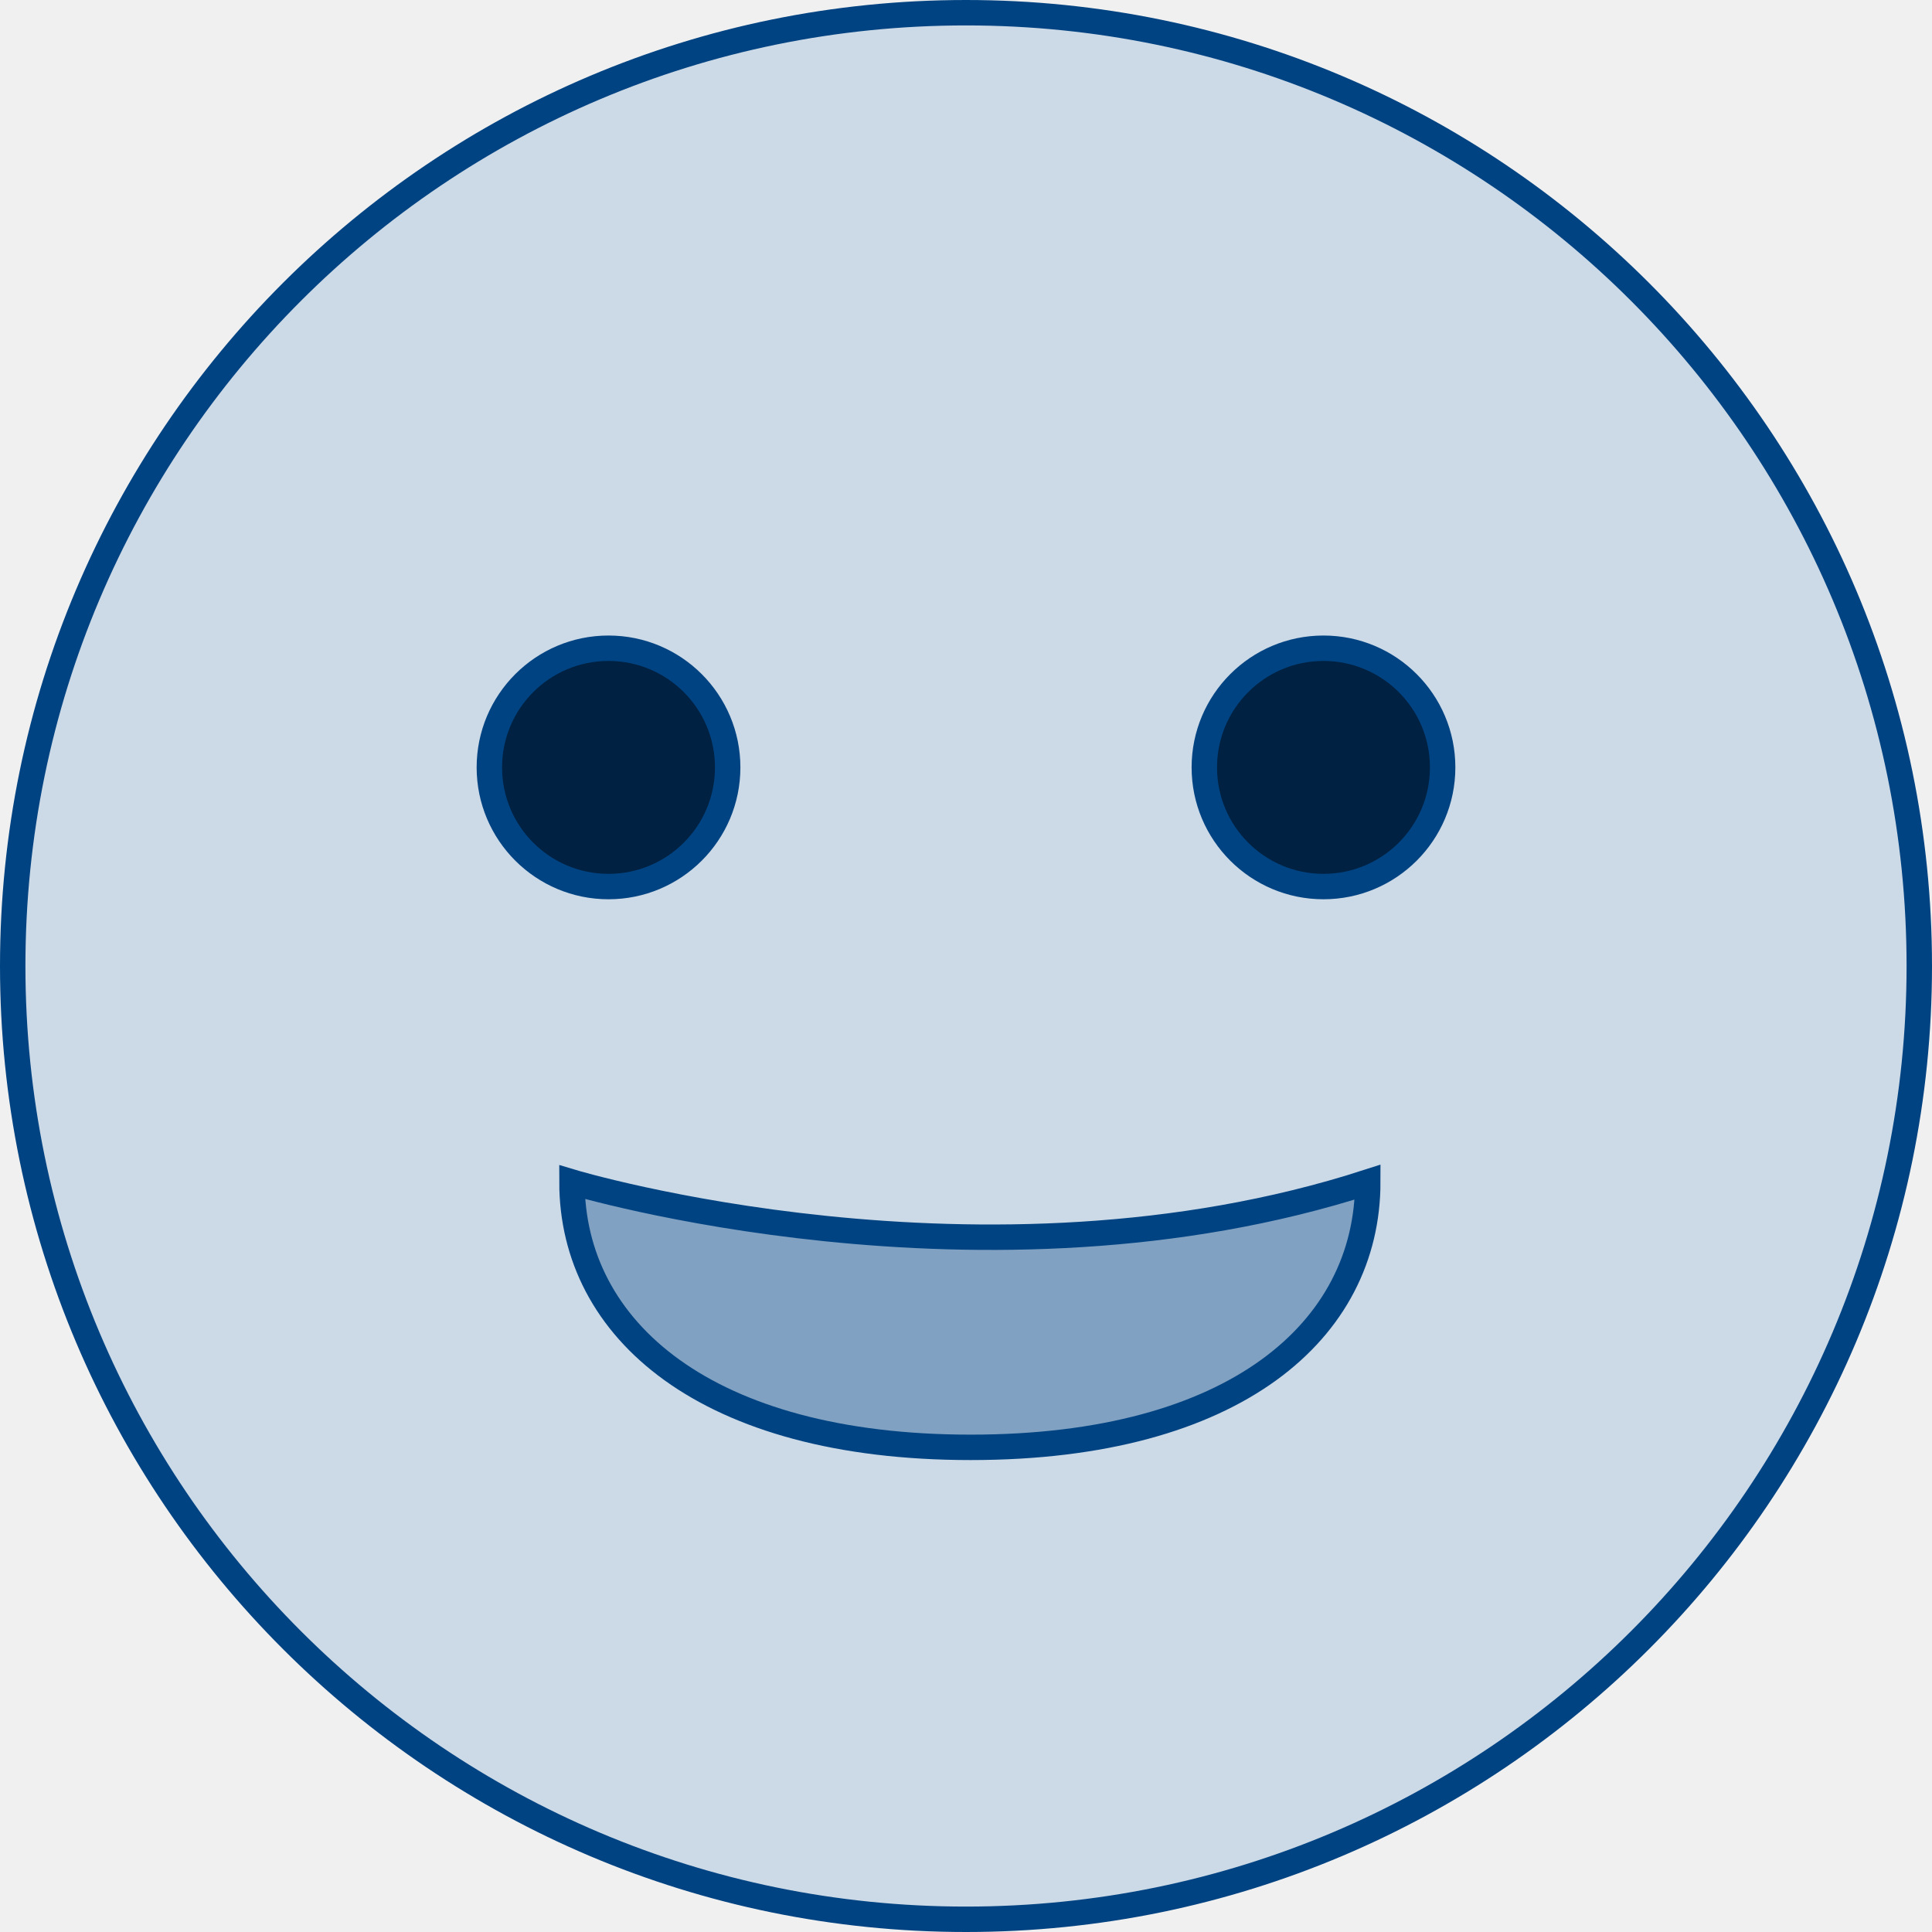
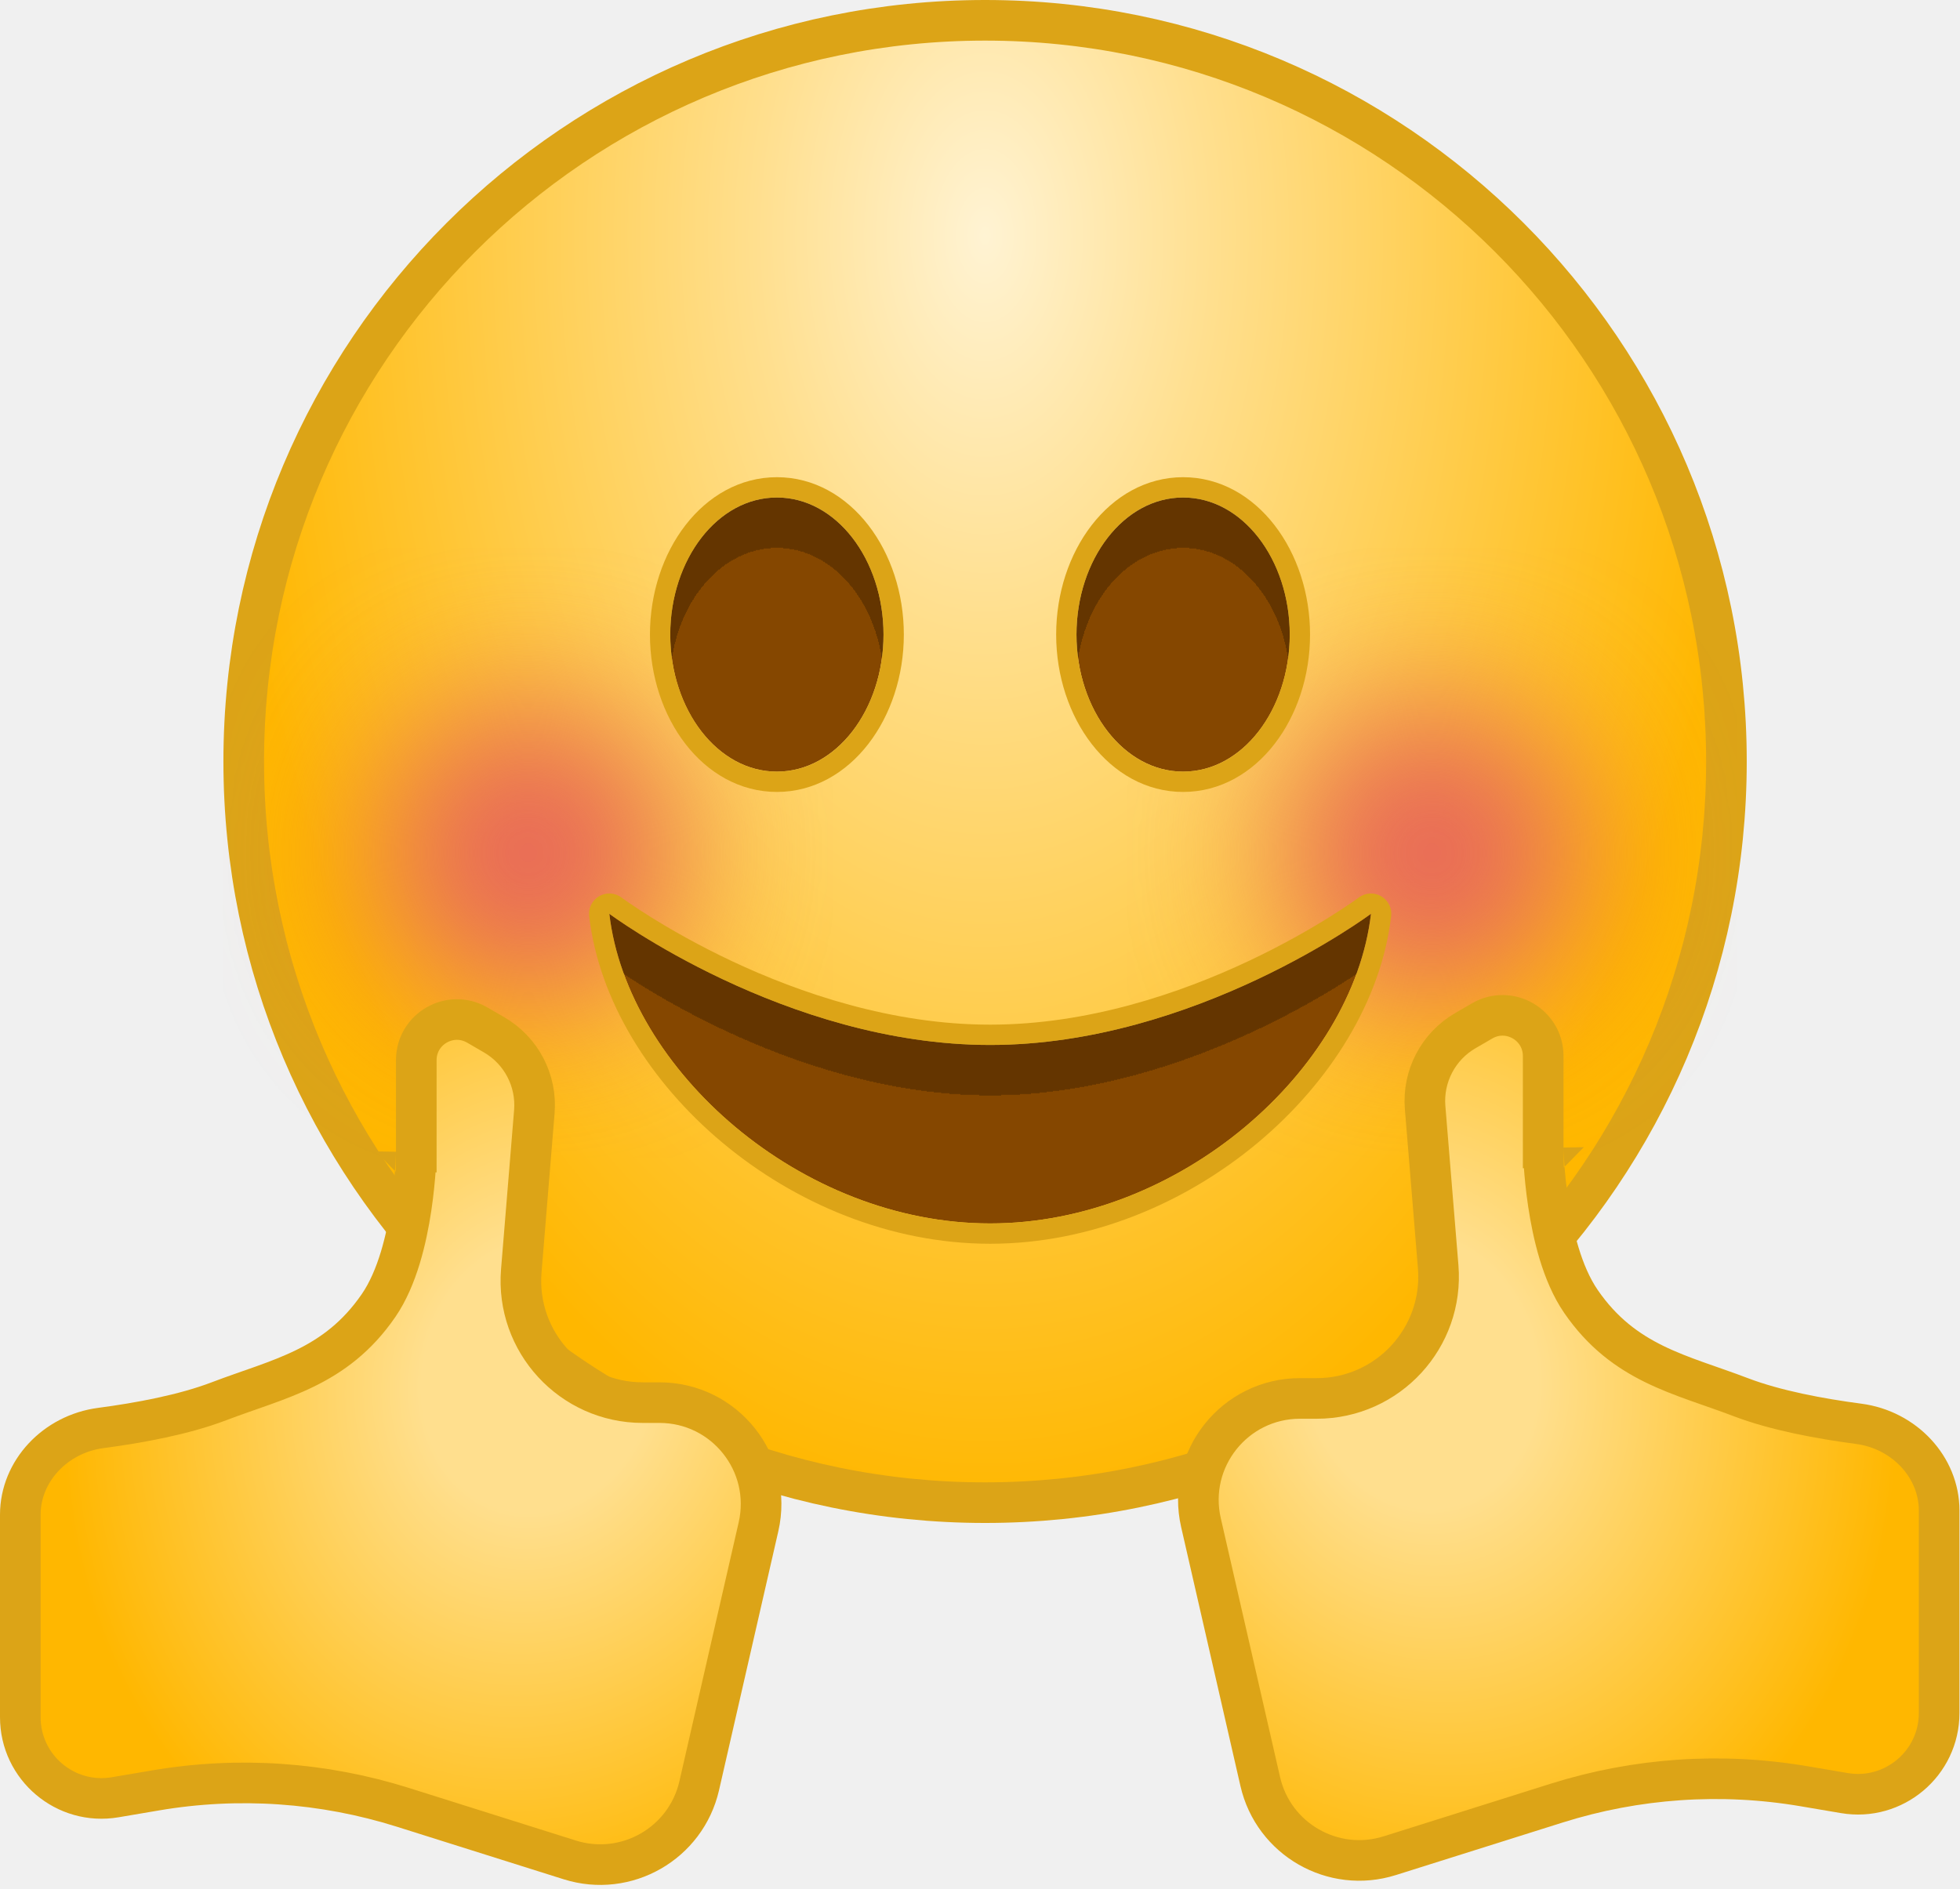
- <svg xmlns="http://www.w3.org/2000/svg" width="152" height="152" viewBox="0 0 152 152" fill="none">
-   <path d="M76 151C117.421 151 151 117.421 151 76C151 34.579 117.421 1 76 1C34.579 1 1 34.579 1 76C1 117.421 34.579 151 76 151Z" fill="#004382" />
-   <path d="M76 151C117.421 151 151 117.421 151 76C151 34.579 117.421 1 76 1C34.579 1 1 34.579 1 76C1 117.421 34.579 151 76 151Z" fill="white" fill-opacity="0.8" />
-   <path d="M47.875 69.75C53.053 69.75 57.25 65.553 57.25 60.375C57.25 55.197 53.053 51 47.875 51C42.697 51 38.5 55.197 38.5 60.375C38.5 65.553 42.697 69.75 47.875 69.75Z" fill="#004382" />
-   <path d="M47.875 69.75C53.053 69.75 57.25 65.553 57.25 60.375C57.25 55.197 53.053 51 47.875 51C42.697 51 38.5 55.197 38.5 60.375C38.5 65.553 42.697 69.75 47.875 69.75Z" fill="black" fill-opacity="0.5" />
-   <path d="M104.125 69.75C109.303 69.75 113.5 65.553 113.5 60.375C113.5 55.197 109.303 51 104.125 51C98.947 51 94.75 55.197 94.75 60.375C94.75 65.553 98.947 69.75 104.125 69.75Z" fill="#004382" />
-   <path d="M104.125 69.75C109.303 69.75 113.5 65.553 113.5 60.375C113.5 55.197 109.303 51 104.125 51C98.947 51 94.75 55.197 94.75 60.375C94.75 65.553 98.947 69.75 104.125 69.75Z" fill="black" fill-opacity="0.5" />
-   <path d="M107.609 93C107.609 104.627 97.212 113.87 76.37 113.87C55.529 113.87 45 104.599 45 93C45 93 77.413 102.761 107.609 93Z" fill="#004382" />
-   <path d="M107.609 93C107.609 104.627 97.212 113.87 76.37 113.87C55.529 113.87 45 104.599 45 93C45 93 77.413 102.761 107.609 93Z" fill="white" fill-opacity="0.5" />
-   <path d="M76 151C117.421 151 151 117.421 151 76C151 34.579 117.421 1 76 1C34.579 1 1 34.579 1 76C1 117.421 34.579 151 76 151Z" stroke="#004382" stroke-width="2" stroke-miterlimit="10" stroke-linecap="round" />
-   <path d="M47.875 69.75C53.053 69.75 57.25 65.553 57.25 60.375C57.25 55.197 53.053 51 47.875 51C42.697 51 38.5 55.197 38.5 60.375C38.5 65.553 42.697 69.75 47.875 69.75Z" stroke="#004382" stroke-width="2" stroke-miterlimit="10" stroke-linecap="round" />
-   <path d="M104.125 69.75C109.303 69.75 113.5 65.553 113.5 60.375C113.5 55.197 109.303 51 104.125 51C98.947 51 94.75 55.197 94.75 60.375C94.75 65.553 98.947 69.75 104.125 69.75Z" stroke="#004382" stroke-width="2" stroke-miterlimit="10" stroke-linecap="round" />
-   <path d="M107.609 93C107.609 104.627 97.212 113.87 76.37 113.87C55.529 113.87 45 104.599 45 93C45 93 77.413 102.761 107.609 93Z" stroke="#004382" stroke-width="2" stroke-miterlimit="10" stroke-linecap="round" />
+ <svg xmlns="http://www.w3.org/2000/svg" width="193" height="186" viewBox="0 0 193 186" fill="none">
+   <circle cx="97" cy="75" r="73" fill="url(#paint0_radial_380_28737)" stroke="#DCA417" stroke-width="4" />
+   <g filter="url(#filter0_f_380_28737)">
+     <circle cx="52" cy="84" r="15" fill="#E8635D" />
+     <circle cx="52" cy="84" r="14.5" stroke="#DCA417" />
+   </g>
+   <g filter="url(#filter1_f_380_28737)">
+     <circle cx="141" cy="84" r="15" fill="#E8635D" />
+     <circle cx="141" cy="84" r="14.5" stroke="#DCA417" />
+   </g>
+   <g filter="url(#filter2_i_380_28737)">
+     <path d="M97.5 120.5C116.159 120.5 133.219 105.36 135 90C135 90 117.656 102.92 97.5 102.92C77.344 102.92 60 90 60 90C61.781 105.36 78.841 120.5 97.5 120.5Z" fill="#854700" />
+   </g>
+   <path d="M134.402 89.198C134.722 88.96 135.153 88.935 135.499 89.134C135.845 89.333 136.039 89.719 135.993 90.115C135.066 98.109 130.185 105.951 123.221 111.777C116.248 117.61 107.097 121.5 97.5 121.5C87.903 121.5 78.752 117.61 71.779 111.777C64.814 105.951 59.934 98.109 59.007 90.115C58.961 89.719 59.155 89.333 59.501 89.134C59.847 88.935 60.278 88.96 60.598 89.198L60.599 89.199C60.6 89.2 60.603 89.202 60.606 89.205C60.614 89.21 60.625 89.218 60.641 89.23C60.672 89.252 60.719 89.287 60.782 89.332C60.909 89.423 61.1 89.559 61.352 89.731C61.854 90.077 62.598 90.573 63.555 91.17C65.469 92.365 68.231 93.96 71.617 95.556C78.4 98.752 87.624 101.92 97.5 101.92C107.375 101.92 116.599 98.752 123.383 95.556C126.769 93.96 129.531 92.365 131.445 91.17C132.402 90.573 133.146 90.077 133.648 89.731C133.9 89.559 134.091 89.423 134.218 89.332C134.281 89.287 134.328 89.252 134.359 89.23C134.375 89.218 134.386 89.21 134.394 89.205C134.397 89.202 134.4 89.2 134.401 89.199L134.402 89.198Z" stroke="#DCA417" stroke-width="2" stroke-linecap="round" stroke-linejoin="round" />
+   <g filter="url(#filter3_i_380_28737)">
+     <ellipse cx="76.5" cy="62.5" rx="10.5" ry="13.5" fill="#854700" />
+   </g>
+   <path d="M76.5 48C83.071 48 88 54.74 88 62.5C88 70.26 83.071 77 76.5 77C69.929 77 65 70.26 65 62.5C65 54.74 69.929 48 76.5 48Z" stroke="#DCA417" stroke-width="2" />
+   <g filter="url(#filter4_i_380_28737)">
+     <ellipse cx="116.5" cy="62.5" rx="10.5" ry="13.5" fill="#854700" />
+   </g>
+   <path d="M116.5 48C123.071 48 128 54.74 128 62.5C128 70.26 123.071 77 116.5 77C109.929 77 105 70.26 105 62.5C105 54.74 109.929 48 116.5 48Z" stroke="#DCA417" stroke-width="2" />
+   <path d="M40.991 104.421C40.991 101.338 44.333 99.414 47 100.962L48.659 101.925C51.328 103.474 52.869 106.422 52.616 109.498L51.331 125.167C50.758 132.158 56.277 138.148 63.291 138.148H64.942C71.366 138.149 76.123 144.118 74.689 150.38L68.852 175.879C67.548 181.57 61.667 184.939 56.099 183.185L39.672 178.008C31.806 175.529 23.464 174.957 15.333 176.339L11.34 177.017C6.456 177.846 2 174.084 2 169.13V149.188C2 144.9 5.442 141.24 9.916 140.648C13.731 140.144 18.104 139.333 21.554 138.017C27.45 135.766 33.042 134.75 37.278 128.584C39.153 125.855 40.042 121.948 40.488 118.978C40.718 117.447 40.843 116.072 40.911 115.079C40.945 114.582 40.965 114.177 40.977 113.895C40.982 113.753 40.986 113.642 40.988 113.564C40.989 113.526 40.99 113.495 40.99 113.474C40.99 113.463 40.991 113.454 40.991 113.448V113.438C40.991 113.437 40.991 113.436 38.991 113.401L40.991 113.437V104.421Z" fill="url(#paint1_radial_380_28737)" stroke="#DCA417" stroke-width="4" />
+   <path d="M151.956 104.009C151.956 100.926 148.614 99.002 145.947 100.55L144.288 101.513C141.619 103.062 140.079 106.01 140.331 109.086L141.616 124.755C142.19 131.746 136.671 137.736 129.656 137.736H128.005C121.581 137.737 116.824 143.706 118.258 149.968L124.096 175.467C125.399 181.158 131.28 184.527 136.849 182.772L153.275 177.596C161.141 175.117 169.484 174.545 177.614 175.927L181.607 176.604C186.491 177.434 190.947 173.671 190.947 168.718V148.776C190.947 144.488 187.506 140.828 183.031 140.236C179.216 139.732 174.844 138.921 171.394 137.604C165.497 135.354 159.905 134.338 155.669 128.172C153.794 125.443 152.906 121.536 152.459 118.565C152.229 117.035 152.104 115.66 152.036 114.667C152.002 114.17 151.982 113.765 151.971 113.482C151.965 113.341 151.961 113.23 151.959 113.152C151.958 113.114 151.958 113.083 151.957 113.062C151.957 113.051 151.956 113.042 151.956 113.036V113.025C151.956 113.025 151.956 113.024 153.956 112.989L151.956 113.024V104.009Z" fill="url(#paint2_radial_380_28737)" stroke="#DCA417" stroke-width="4" />
+   <defs>
+     <filter id="filter0_f_380_28737" x="22" y="54" width="60" height="60" filterUnits="userSpaceOnUse" color-interpolation-filters="sRGB">
+       <feFlood flood-opacity="0" result="BackgroundImageFix" />
+       <feBlend mode="normal" in="SourceGraphic" in2="BackgroundImageFix" result="shape" />
+       <feGaussianBlur stdDeviation="7.5" result="effect1_foregroundBlur_380_28737" />
+     </filter>
+     <filter id="filter1_f_380_28737" x="111" y="54" width="60" height="60" filterUnits="userSpaceOnUse" color-interpolation-filters="sRGB">
+       <feFlood flood-opacity="0" result="BackgroundImageFix" />
+       <feBlend mode="normal" in="SourceGraphic" in2="BackgroundImageFix" result="shape" />
+       <feGaussianBlur stdDeviation="7.5" result="effect1_foregroundBlur_380_28737" />
+     </filter>
+     <filter id="filter2_i_380_28737" x="58" y="88" width="79" height="34.5" filterUnits="userSpaceOnUse" color-interpolation-filters="sRGB">
+       <feFlood flood-opacity="0" result="BackgroundImageFix" />
+       <feBlend mode="normal" in="SourceGraphic" in2="BackgroundImageFix" result="shape" />
+       <feColorMatrix in="SourceAlpha" type="matrix" values="0 0 0 0 0 0 0 0 0 0 0 0 0 0 0 0 0 0 127 0" result="hardAlpha" />
+       <feOffset dy="5" />
+       <feComposite in2="hardAlpha" operator="arithmetic" k2="-1" k3="1" />
+       <feColorMatrix type="matrix" values="0 0 0 0 0 0 0 0 0 0 0 0 0 0 0 0 0 0 0.25 0" />
+       <feBlend mode="normal" in2="shape" result="effect1_innerShadow_380_28737" />
+     </filter>
+     <filter id="filter3_i_380_28737" x="64" y="47" width="25" height="31" filterUnits="userSpaceOnUse" color-interpolation-filters="sRGB">
+       <feFlood flood-opacity="0" result="BackgroundImageFix" />
+       <feBlend mode="normal" in="SourceGraphic" in2="BackgroundImageFix" result="shape" />
+       <feColorMatrix in="SourceAlpha" type="matrix" values="0 0 0 0 0 0 0 0 0 0 0 0 0 0 0 0 0 0 127 0" result="hardAlpha" />
+       <feOffset dy="5" />
+       <feComposite in2="hardAlpha" operator="arithmetic" k2="-1" k3="1" />
+       <feColorMatrix type="matrix" values="0 0 0 0 0 0 0 0 0 0 0 0 0 0 0 0 0 0 0.25 0" />
+       <feBlend mode="normal" in2="shape" result="effect1_innerShadow_380_28737" />
+     </filter>
+     <filter id="filter4_i_380_28737" x="104" y="47" width="25" height="31" filterUnits="userSpaceOnUse" color-interpolation-filters="sRGB">
+       <feFlood flood-opacity="0" result="BackgroundImageFix" />
+       <feBlend mode="normal" in="SourceGraphic" in2="BackgroundImageFix" result="shape" />
+       <feColorMatrix in="SourceAlpha" type="matrix" values="0 0 0 0 0 0 0 0 0 0 0 0 0 0 0 0 0 0 127 0" result="hardAlpha" />
+       <feOffset dy="5" />
+       <feComposite in2="hardAlpha" operator="arithmetic" k2="-1" k3="1" />
+       <feColorMatrix type="matrix" values="0 0 0 0 0 0 0 0 0 0 0 0 0 0 0 0 0 0 0.25 0" />
+       <feBlend mode="normal" in2="shape" result="effect1_innerShadow_380_28737" />
+     </filter>
+     <radialGradient id="paint0_radial_380_28737" cx="0" cy="0" r="1" gradientUnits="userSpaceOnUse" gradientTransform="translate(97 23) rotate(90) scale(127 75)">
+       <stop stop-color="#FFF3D3" />
+       <stop offset="0.3" stop-color="#FFDF8E" />
+       <stop offset="1" stop-color="#FFB700" />
+     </radialGradient>
+     <radialGradient id="paint1_radial_380_28737" cx="0" cy="0" r="1" gradientUnits="userSpaceOnUse" gradientTransform="translate(53 135.5) rotate(103.658) scale(55.0568 46.3636)">
+       <stop offset="0.245" stop-color="#FFDF8E" />
+       <stop offset="1" stop-color="#FFB700" />
+     </radialGradient>
+     <radialGradient id="paint2_radial_380_28737" cx="0" cy="0" r="1" gradientUnits="userSpaceOnUse" gradientTransform="translate(139.947 135.088) rotate(76.3424) scale(55.0568 46.3636)">
+       <stop offset="0.245" stop-color="#FFDF8E" />
+       <stop offset="1" stop-color="#FFB700" />
+     </radialGradient>
+   </defs>
</svg>
